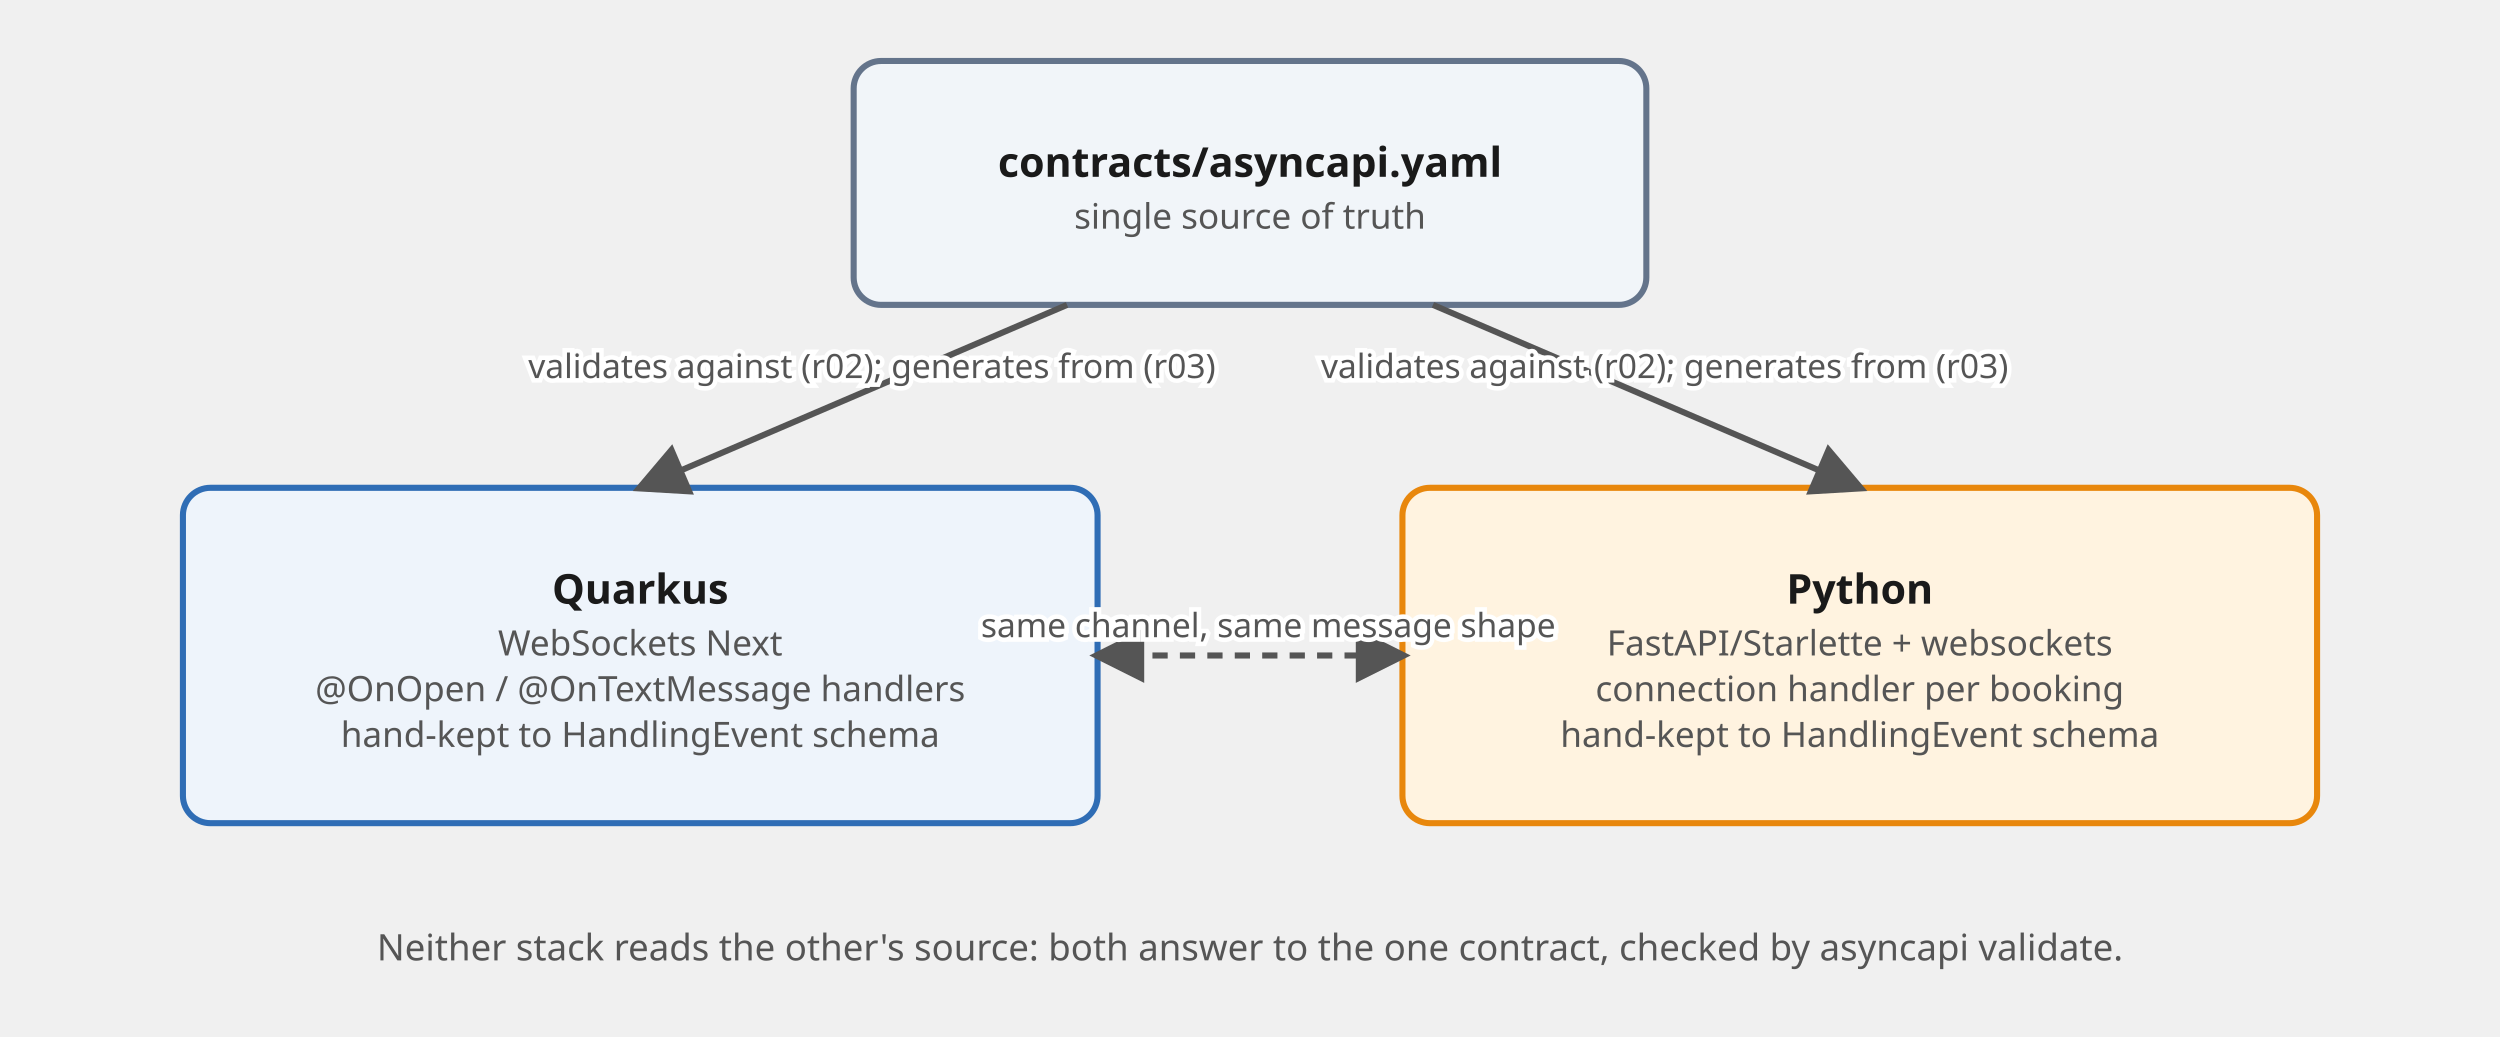
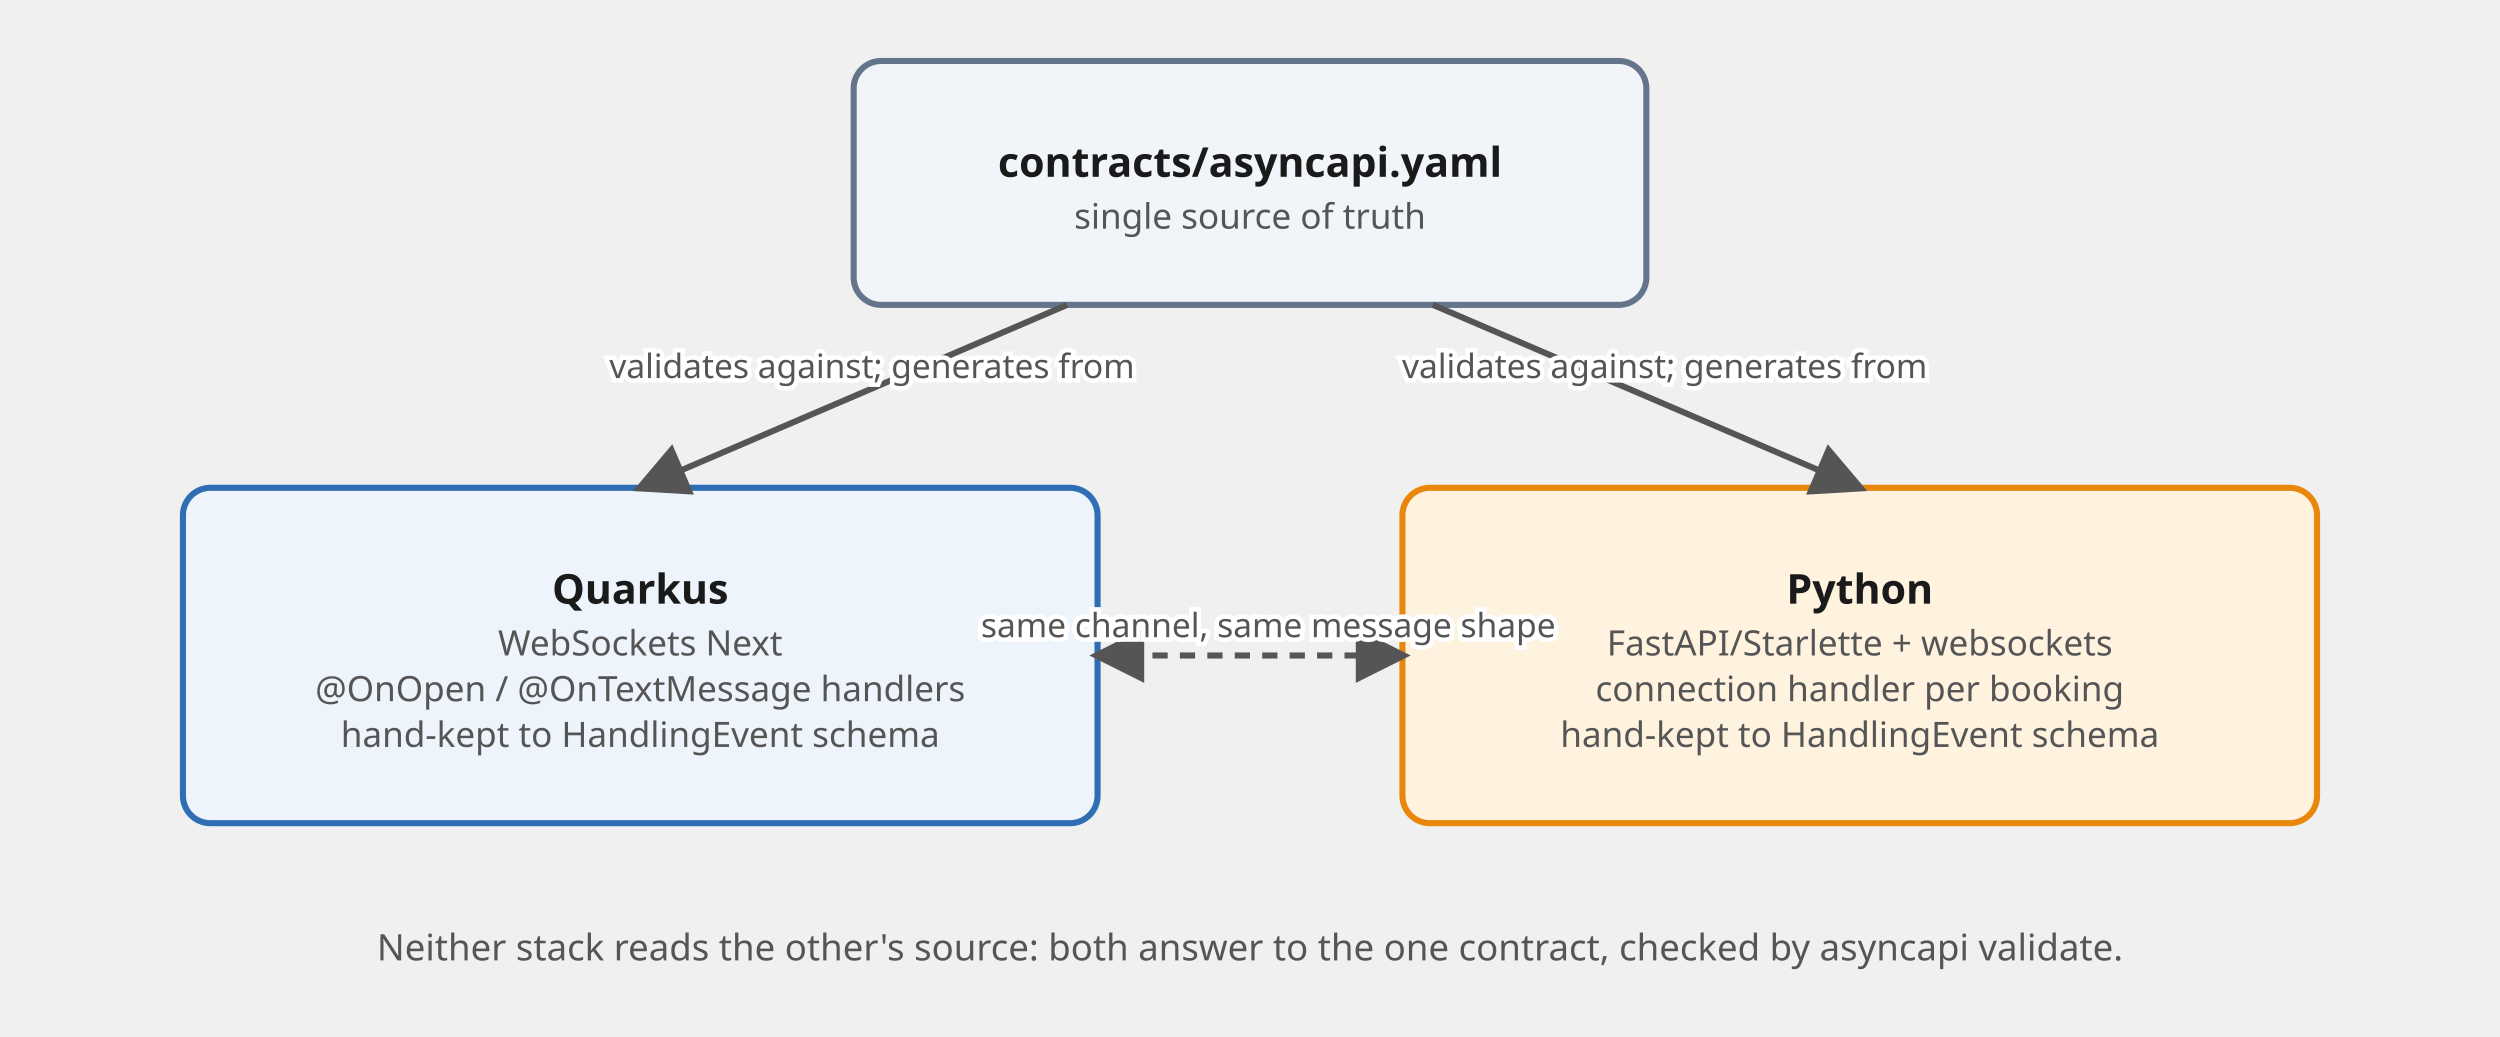
<svg xmlns="http://www.w3.org/2000/svg" viewBox="0 0 820 340" font-family="'Red Hat Text', system-ui, sans-serif" role="img">
  <defs>
    <marker id="a" viewBox="0 0 10 10" refX="8.5" refY="5" markerWidth="9" markerHeight="9" orient="auto-start-reverse">
      <path d="M0,0 L10,5 L0,10 z" fill="#555" />
    </marker>
    <marker id="am" viewBox="0 0 10 10" refX="8.5" refY="5" markerWidth="9" markerHeight="9" orient="auto-start-reverse">
      <path d="M0,0 L10,5 L0,10 z" fill="#e8870c" />
    </marker>
  </defs>
  <rect x="280" y="20" width="260" height="80" rx="9" fill="#f1f5f9" stroke="#64748b" stroke-width="2" />
  <text x="410.0" y="58.0" font-size="13.5" font-weight="700" fill="#1a1a1a" text-anchor="middle">contracts/asyncapi.yaml</text>
  <text x="410.0" y="75.0" font-size="11.5" fill="#555555" text-anchor="middle">single source of truth</text>
  <rect x="60" y="160" width="300" height="110" rx="9" fill="#eef4fb" stroke="#2f6db5" stroke-width="2" />
  <text x="210.0" y="198.0" font-size="13.5" font-weight="700" fill="#1a1a1a" text-anchor="middle">Quarkus</text>
  <text x="210.0" y="215.0" font-size="11.5" fill="#555555" text-anchor="middle">WebSockets Next</text>
  <text x="210.0" y="230.0" font-size="11.5" fill="#555555" text-anchor="middle">@OnOpen / @OnTextMessage handlers</text>
  <text x="210.0" y="245.0" font-size="11.5" fill="#555555" text-anchor="middle">hand-kept to HandlingEvent schema</text>
  <rect x="460" y="160" width="300" height="110" rx="9" fill="#fff3e0" stroke="#e8870c" stroke-width="2" />
  <text x="610.0" y="198.0" font-size="13.5" font-weight="700" fill="#1a1a1a" text-anchor="middle">Python</text>
  <text x="610.0" y="215.0" font-size="11.5" fill="#555555" text-anchor="middle">FastAPI/Starlette + websockets</text>
  <text x="610.0" y="230.0" font-size="11.5" fill="#555555" text-anchor="middle">connection handler per booking</text>
  <text x="610.0" y="245.0" font-size="11.5" fill="#555555" text-anchor="middle">hand-kept to HandlingEvent schema</text>
  <path d="M350,100 L210,160" fill="none" stroke="#555" stroke-width="2" marker-end="url(#a)" />
-   <text x="286.0" y="124.0" font-size="11" fill="#ffffff" stroke="#ffffff" stroke-width="3" paint-order="stroke" text-anchor="middle">validates against (r02); generates from (r03)</text>
-   <text x="286.0" y="124.0" font-size="11" fill="#555" text-anchor="middle">validates against (r02); generates from (r03)</text>
+   <text x="286.0" y="124.0" font-size="11" fill="#ffffff" stroke="#ffffff" stroke-width="3" paint-order="stroke" text-anchor="middle">validates against; generates from</text>
+   <text x="286.0" y="124.0" font-size="11" fill="#555" text-anchor="middle">validates against; generates from</text>
  <path d="M470,100 L610,160" fill="none" stroke="#555" stroke-width="2" marker-end="url(#a)" />
-   <text x="546.0" y="124.0" font-size="11" fill="#ffffff" stroke="#ffffff" stroke-width="3" paint-order="stroke" text-anchor="middle">validates against (r02); generates from (r03)</text>
-   <text x="546.0" y="124.0" font-size="11" fill="#555" text-anchor="middle">validates against (r02); generates from (r03)</text>
+   <text x="546.0" y="124.0" font-size="11" fill="#ffffff" stroke="#ffffff" stroke-width="3" paint-order="stroke" text-anchor="middle">validates against; generates from</text>
+   <text x="546.0" y="124.0" font-size="11" fill="#555" text-anchor="middle">validates against; generates from</text>
  <path d="M360,215 L460,215" fill="none" stroke="#555" stroke-width="2" stroke-dasharray="5 4" marker-start="url(#a)" marker-end="url(#a)" />
  <text x="416.0" y="209.0" font-size="11" fill="#ffffff" stroke="#ffffff" stroke-width="3" paint-order="stroke" text-anchor="middle">same channel, same message shape</text>
  <text x="416.0" y="209.0" font-size="11" fill="#555" text-anchor="middle">same channel, same message shape</text>
  <text x="410" y="315" font-size="12" fill="#555555" text-anchor="middle">Neither stack reads the other's source: both answer to the one contract, checked by asyncapi validate.</text>
</svg>
